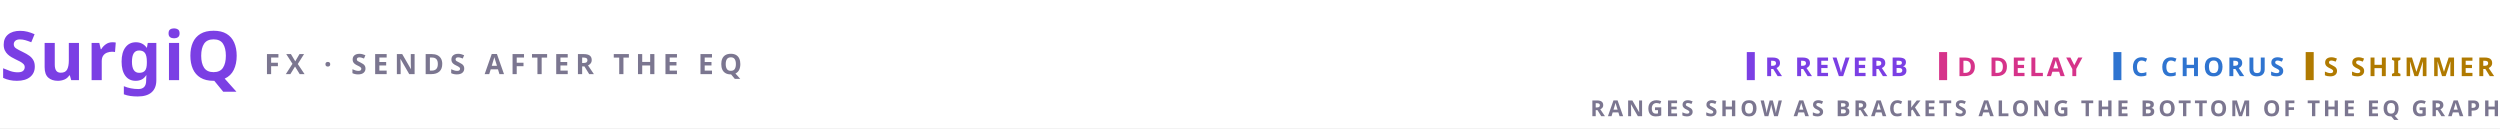
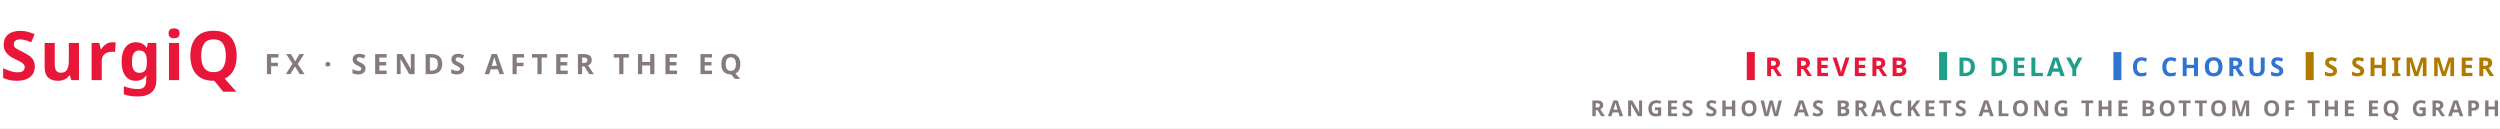
<svg xmlns="http://www.w3.org/2000/svg" width="1248" height="64" viewBox="0 0 1248 64">
  <rect width="100%" height="100%" fill="#ffffff" />
-   <text x="0" y="40" fill="#7b3fe4" font-family="Titillium Web, sans-serif" font-weight="700" font-size="34" letter-spacing="1">SurgiQ</text>
-   <text x="132" y="37" fill="#7b7690" font-family="Titillium Web, sans-serif" font-weight="600" font-size="14" letter-spacing="3">FX · SENDS AFTER THE EQ</text>
+   <text x="0" y="40" fill="#e8173a" font-family="Titillium Web, sans-serif" font-weight="700" font-size="34" letter-spacing="1">SurgiQ</text>
+   <text x="132" y="37" fill="#857b7d" font-family="Titillium Web, sans-serif" font-weight="600" font-size="14" letter-spacing="3">FX · SENDS AFTER THE EQ</text>
  <rect x="1151" y="26" width="4" height="14" fill="#b07a00" />
  <text x="1160" y="38" fill="#b07a00" font-family="Titillium Web, sans-serif" font-weight="600" font-size="13" letter-spacing="1.5">S SHIMMER</text>
  <rect x="1055" y="26" width="4" height="14" fill="#2f74d0" />
  <text x="1064" y="38" fill="#2f74d0" font-family="Titillium Web, sans-serif" font-weight="600" font-size="13" letter-spacing="1.5">C CHORUS</text>
-   <rect x="968" y="26" width="4" height="14" fill="#d6338a" />
-   <text x="977" y="38" fill="#d6338a" font-family="Titillium Web, sans-serif" font-weight="600" font-size="13" letter-spacing="1.5">D DELAY</text>
-   <rect x="872" y="26" width="4" height="14" fill="#7b3fe4" />
-   <text x="881" y="38" fill="#7b3fe4" font-family="Titillium Web, sans-serif" font-weight="600" font-size="13" letter-spacing="1.5">R REVERB</text>
-   <text x="1248" y="58" fill="#7b7690" font-family="Titillium Web, sans-serif" font-weight="600" font-size="11" letter-spacing="1.5" text-anchor="end">RANGES SHOW AS BRACKETS ALONG THE BOTTOM OF THE EQ GRAPH</text>
+   <rect x="968" y="26" width="4" height="14" fill="#1f9e8a" />
+   <text x="977" y="38" fill="#1f9e8a" font-family="Titillium Web, sans-serif" font-weight="600" font-size="13" letter-spacing="1.5">D DELAY</text>
+   <rect x="872" y="26" width="4" height="14" fill="#e8173a" />
+   <text x="881" y="38" fill="#e8173a" font-family="Titillium Web, sans-serif" font-weight="600" font-size="13" letter-spacing="1.5">R REVERB</text>
+   <text x="1248" y="58" fill="#857b7d" font-family="Titillium Web, sans-serif" font-weight="600" font-size="11" letter-spacing="1.5" text-anchor="end">RANGES SHOW AS BRACKETS ALONG THE BOTTOM OF THE EQ GRAPH</text>
</svg>
